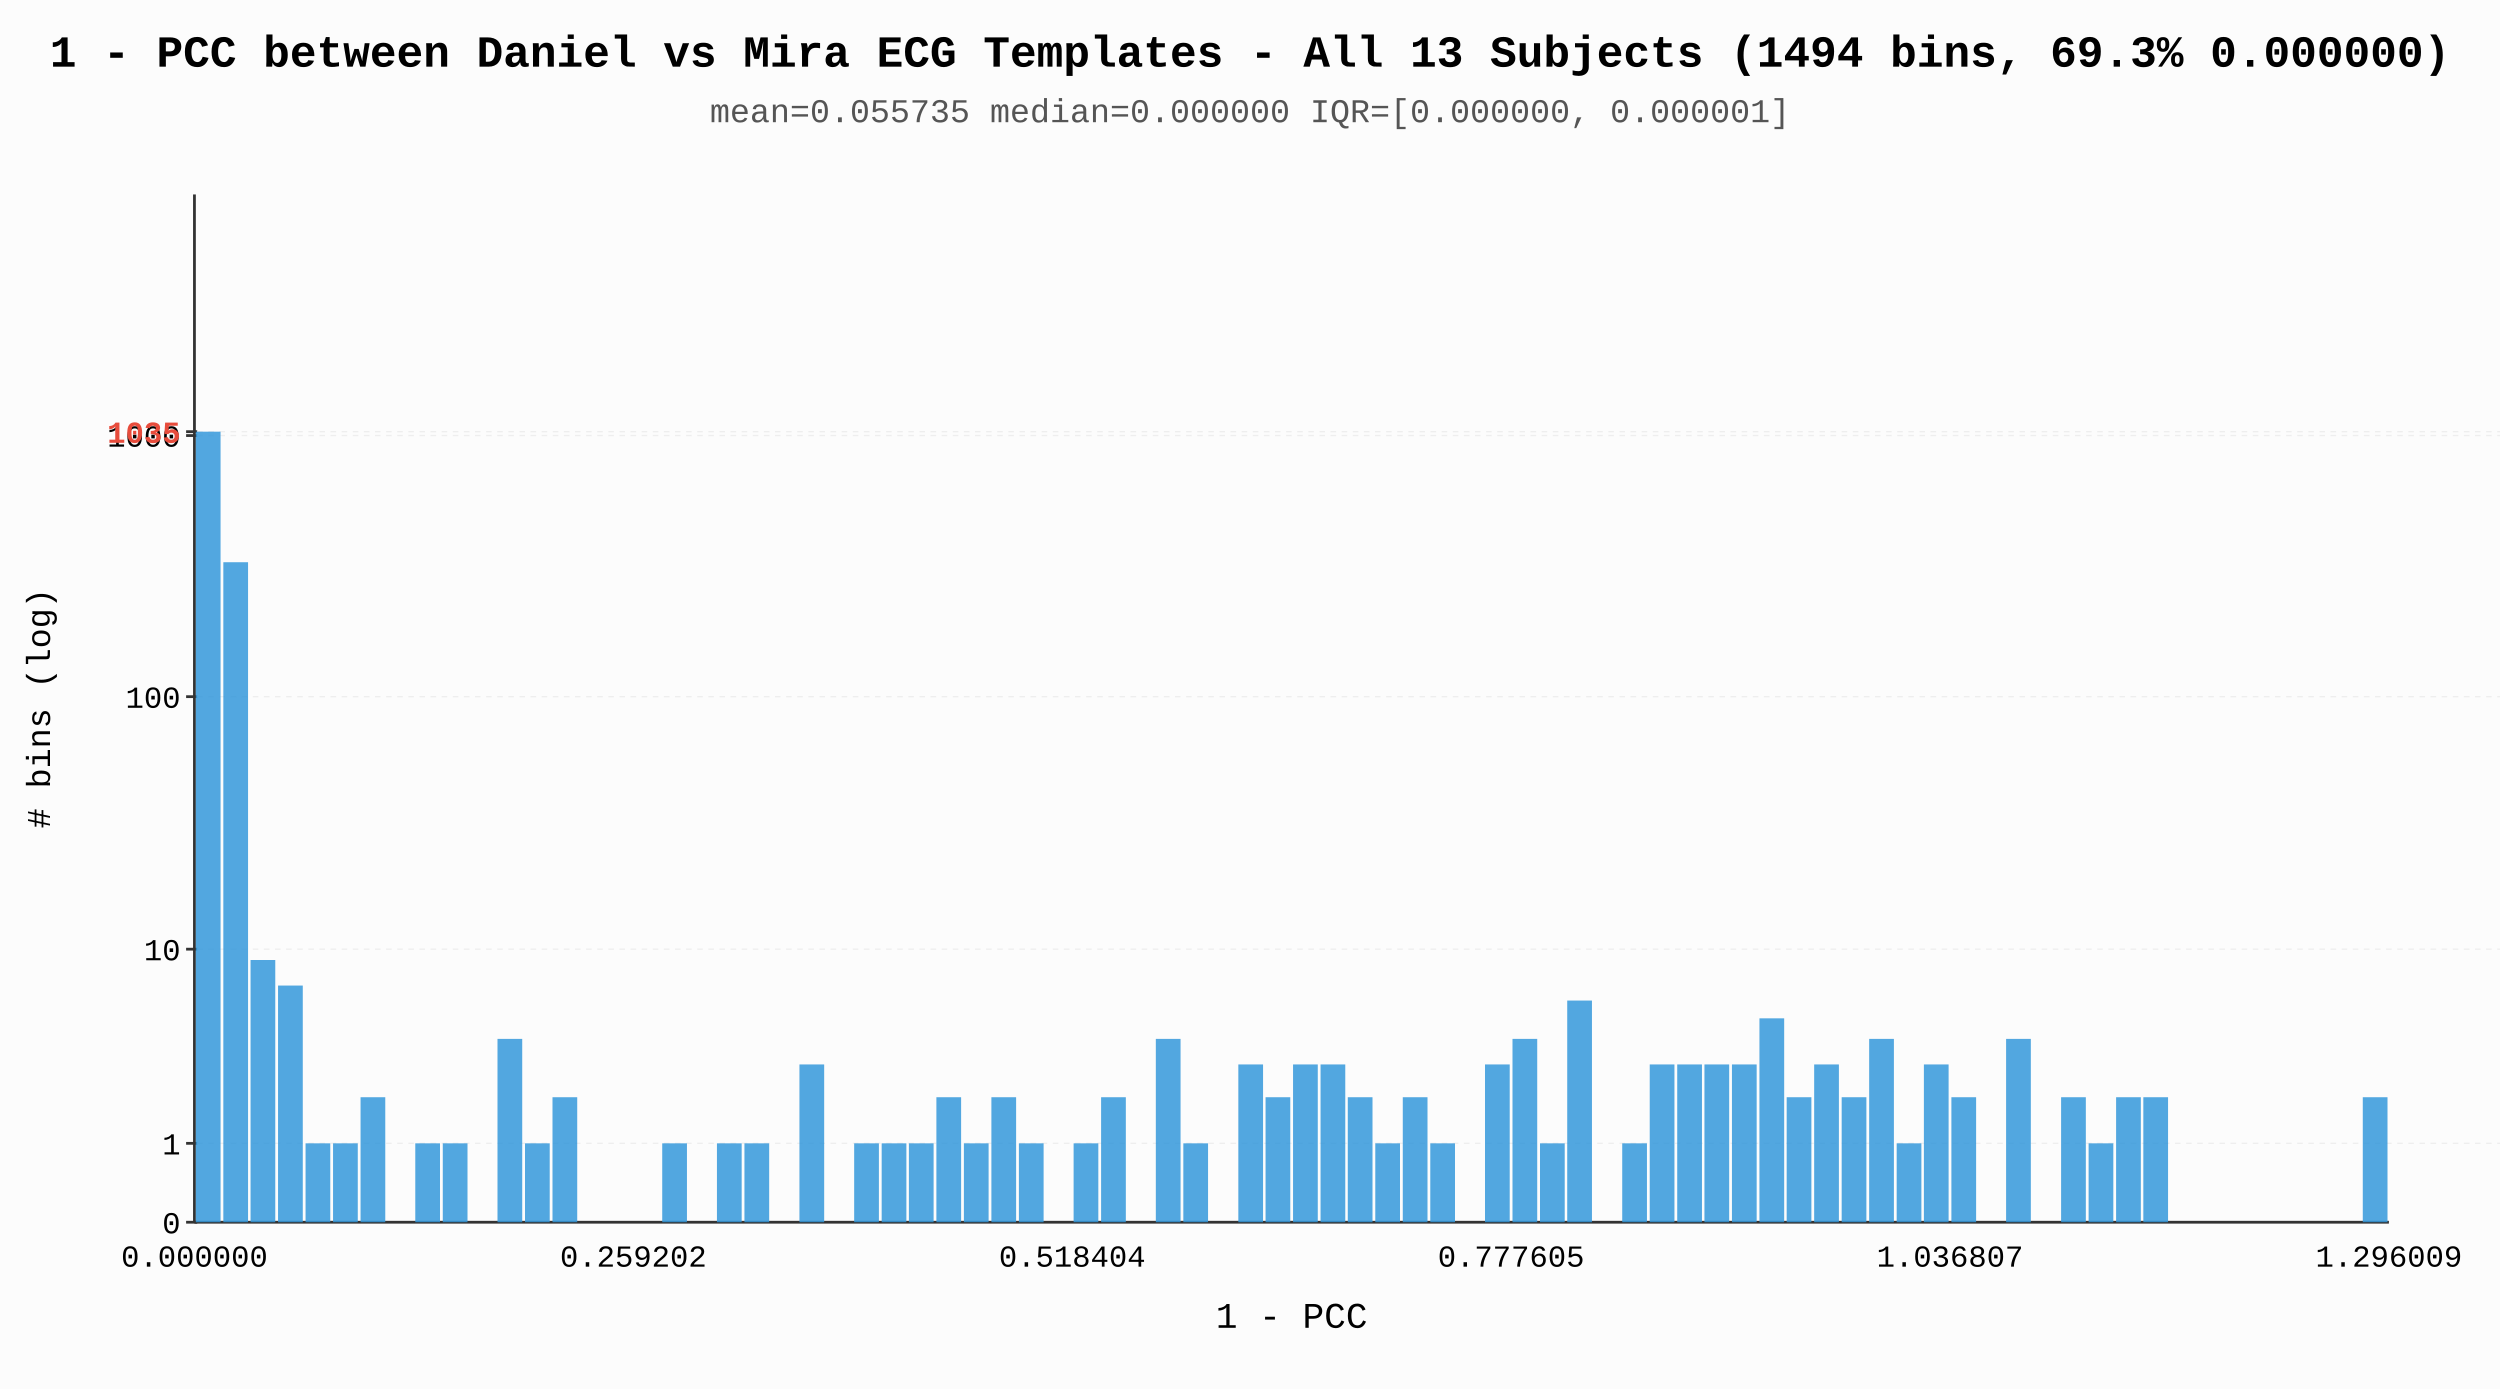
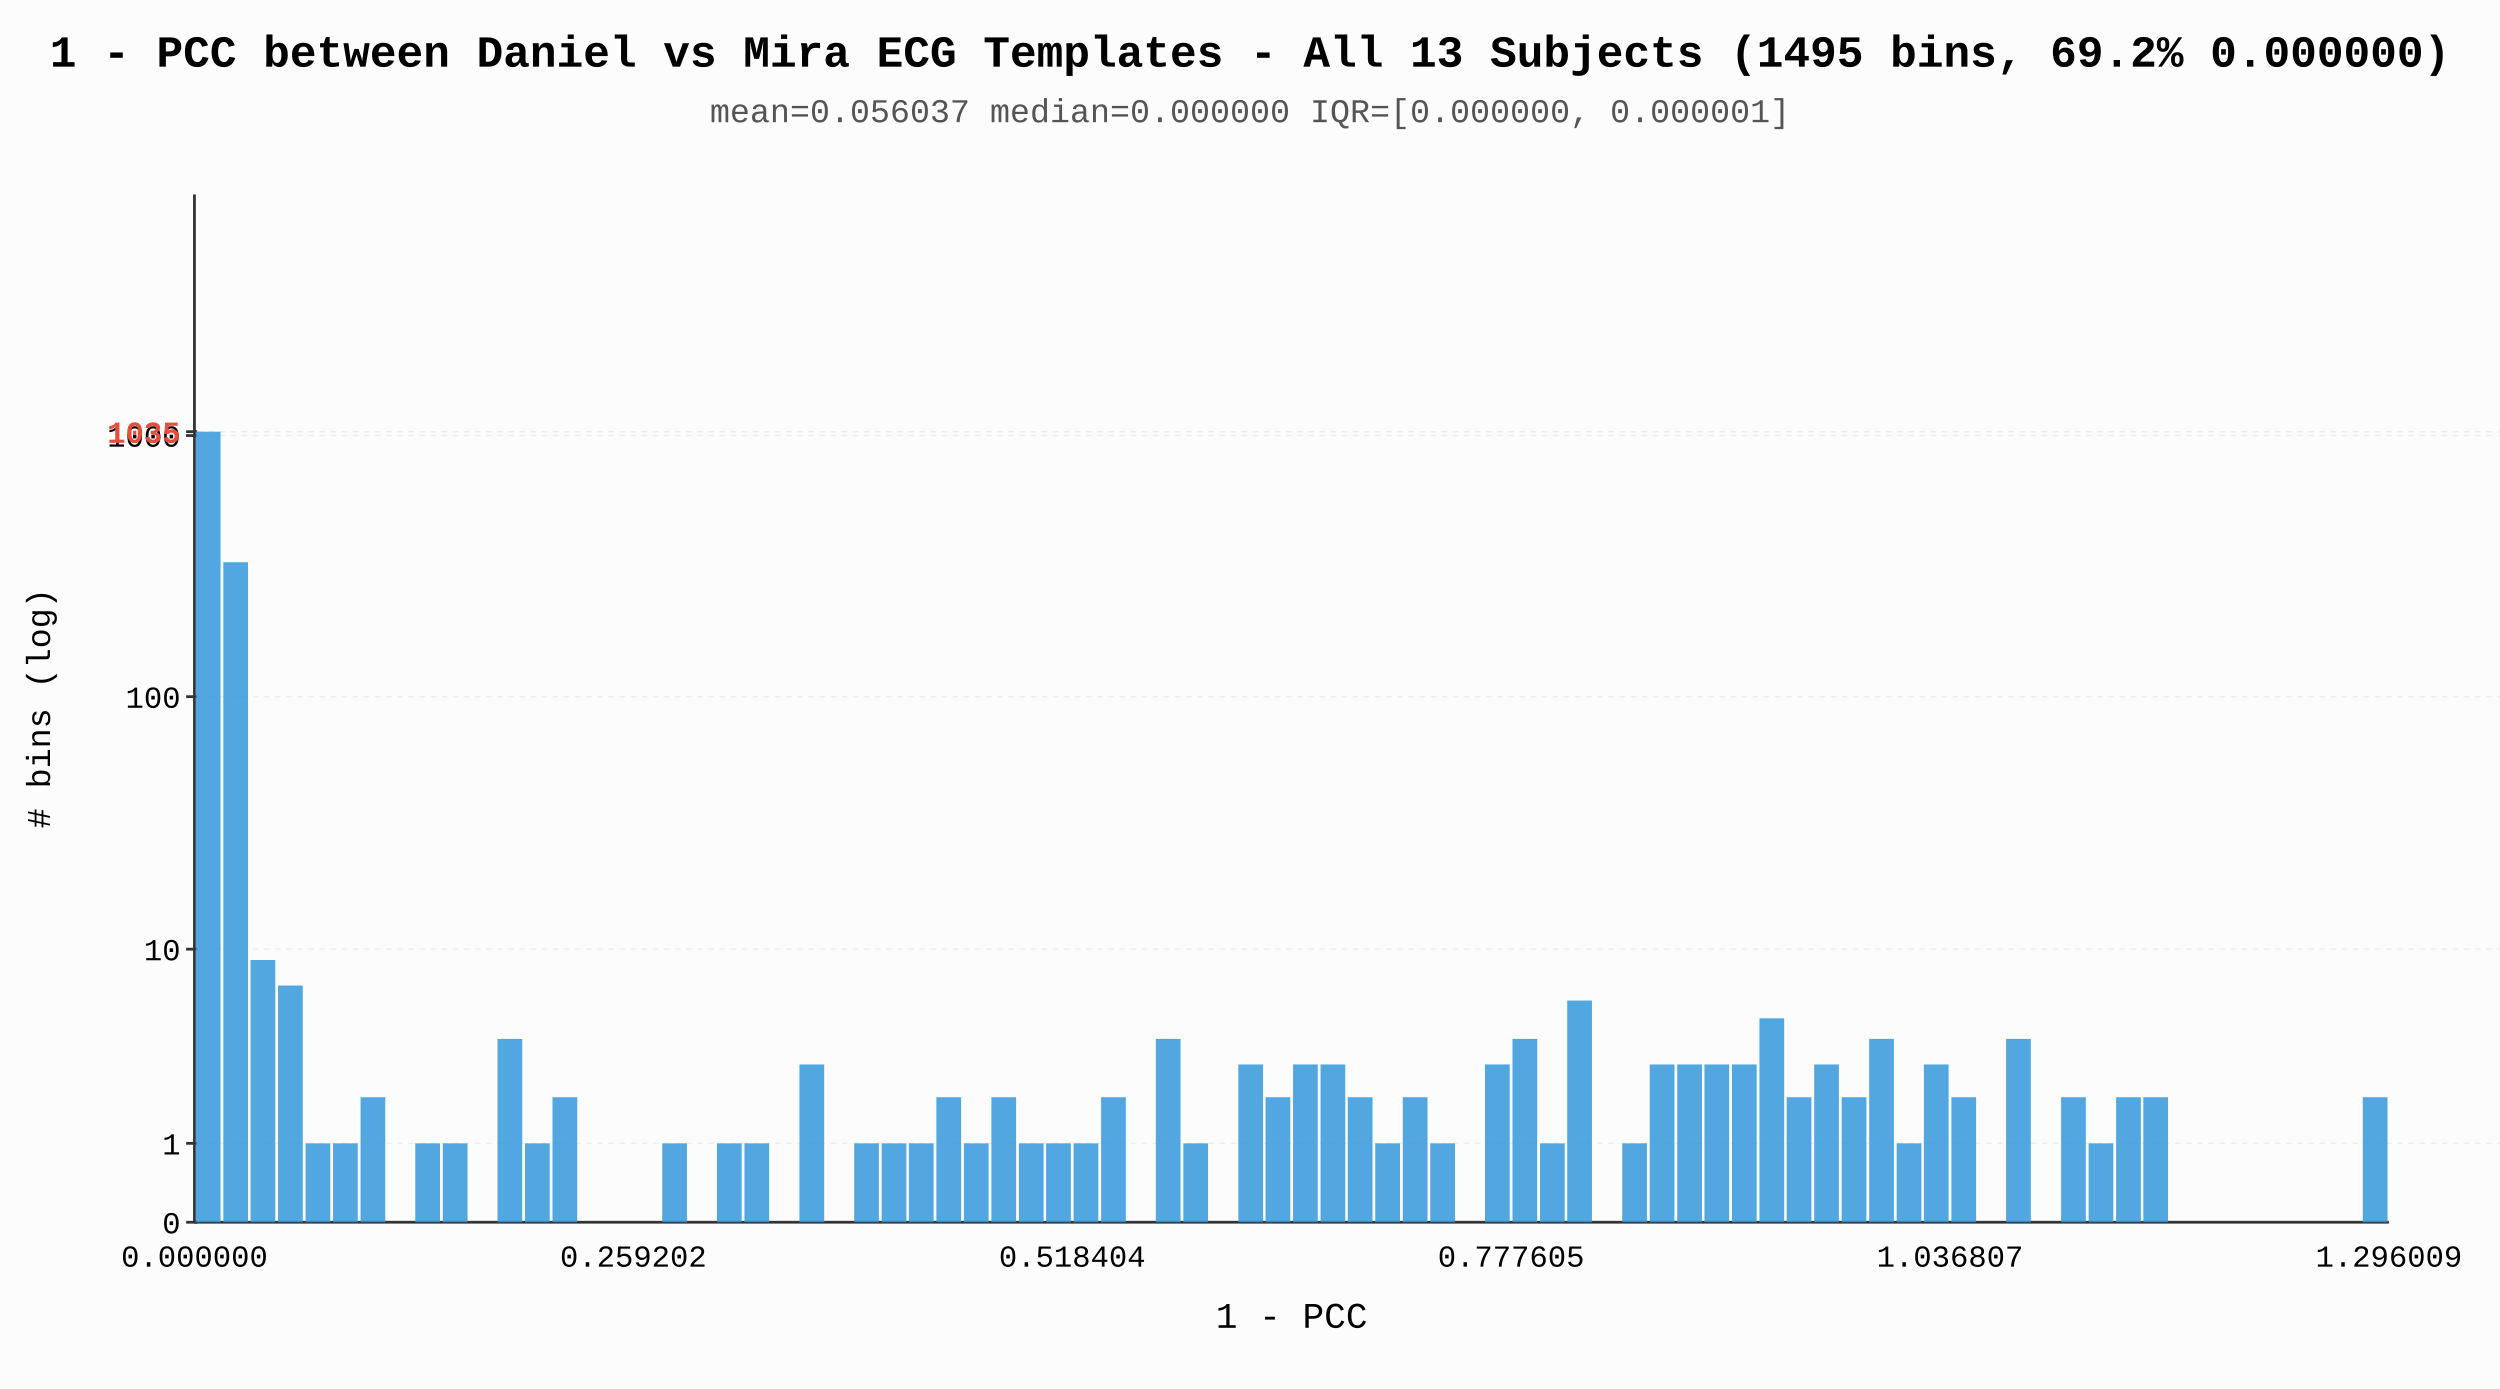
<svg xmlns="http://www.w3.org/2000/svg" width="900" height="500">
  <style>
  text { font-family: Consolas, 'Courier New', monospace; }
  .title { font-size: 16px; font-weight: bold; }
  .stats { font-size: 12px; fill: #555; }
  .tick { font-size: 11px; }
  .axis-label { font-size: 13px; }
  .y-axis-label { font-size: 12px; }
</style>
  <rect width="100%" height="100%" fill="#fcfcfc" />
-   <text x="450" y="24" text-anchor="middle" class="title">1 - PCC between Daniel vs Mira ECG Templates - All 13 Subjects (1494 bins, 69.3% 0.000000)</text>
-   <text x="450" y="44" text-anchor="middle" class="stats">mean=0.055735  median=0.000000  IQR=[0.000000, 0.000001]</text>
+   <text x="450" y="24" text-anchor="middle" class="title">1 - PCC between Daniel vs Mira ECG Templates - All 13 Subjects (1495 bins, 69.2% 0.000000)</text>
+   <text x="450" y="44" text-anchor="middle" class="stats">mean=0.056037  median=0.000000  IQR=[0.000000, 0.000001]</text>
  <line x1="70" y1="70" x2="70" y2="440" stroke="#333" stroke-width="1" />
  <line x1="70" y1="440" x2="860" y2="440" stroke="#333" stroke-width="1" />
  <text x="18" y="255" text-anchor="middle" class="y-axis-label" transform="rotate(-90 18,255)"># bins (log)</text>
  <line x1="67" y1="440.0" x2="71" y2="440.0" stroke="#333" stroke-width="1" />
  <text x="65" y="444.0" text-anchor="end" class="tick">0</text>
  <line x1="67" y1="411.6" x2="71" y2="411.6" stroke="#333" stroke-width="1" />
  <text x="65" y="415.6" text-anchor="end" class="tick">1</text>
  <line x1="71" y1="411.6" x2="10069" y2="411.6" stroke="#eee" stroke-width="0.5" stroke-dasharray="2,2" />
  <line x1="67" y1="341.7" x2="71" y2="341.7" stroke="#333" stroke-width="1" />
  <text x="65" y="345.7" text-anchor="end" class="tick">10</text>
  <line x1="71" y1="341.7" x2="10069" y2="341.7" stroke="#eee" stroke-width="0.5" stroke-dasharray="2,2" />
  <line x1="67" y1="250.8" x2="71" y2="250.8" stroke="#333" stroke-width="1" />
  <text x="65" y="254.8" text-anchor="end" class="tick">100</text>
  <line x1="71" y1="250.8" x2="10069" y2="250.8" stroke="#eee" stroke-width="0.5" stroke-dasharray="2,2" />
  <line x1="67" y1="156.8" x2="71" y2="156.8" stroke="#333" stroke-width="1" />
  <text x="65" y="160.8" text-anchor="end" class="tick">1000</text>
  <line x1="71" y1="156.8" x2="10069" y2="156.8" stroke="#eee" stroke-width="0.5" stroke-dasharray="2,2" />
  <line x1="67" y1="155.4" x2="71" y2="155.4" stroke="#333" stroke-width="1" />
  <text x="65" y="159.4" text-anchor="end" class="tick" fill="#e74c3c" font-weight="bold">1035</text>
  <line x1="71" y1="155.4" x2="10069" y2="155.4" stroke="#eee" stroke-width="0.5" stroke-dasharray="2,2" />
  <rect x="70.5" y="155.4" width="8.9" height="284.6" fill="#3498db" fill-opacity="0.85" />
  <rect x="80.4" y="202.4" width="8.9" height="237.6" fill="#3498db" fill-opacity="0.85" />
  <rect x="90.2" y="345.6" width="8.9" height="94.4" fill="#3498db" fill-opacity="0.85" />
  <rect x="100.1" y="354.8" width="8.9" height="85.2" fill="#3498db" fill-opacity="0.85" />
  <rect x="110.0" y="411.6" width="8.9" height="28.4" fill="#3498db" fill-opacity="0.85" />
  <rect x="119.9" y="411.6" width="8.9" height="28.4" fill="#3498db" fill-opacity="0.85" />
  <rect x="129.8" y="395.0" width="8.9" height="45.0" fill="#3498db" fill-opacity="0.85" />
  <rect x="149.5" y="411.6" width="8.9" height="28.4" fill="#3498db" fill-opacity="0.85" />
  <rect x="159.4" y="411.6" width="8.9" height="28.4" fill="#3498db" fill-opacity="0.85" />
  <rect x="179.1" y="374.0" width="8.9" height="66.0" fill="#3498db" fill-opacity="0.85" />
  <rect x="189.0" y="411.6" width="8.9" height="28.4" fill="#3498db" fill-opacity="0.85" />
  <rect x="198.9" y="395.0" width="8.9" height="45.0" fill="#3498db" fill-opacity="0.85" />
  <rect x="238.4" y="411.6" width="8.9" height="28.4" fill="#3498db" fill-opacity="0.85" />
  <rect x="258.1" y="411.6" width="8.9" height="28.4" fill="#3498db" fill-opacity="0.85" />
  <rect x="268.0" y="411.6" width="8.9" height="28.4" fill="#3498db" fill-opacity="0.85" />
  <rect x="287.8" y="383.2" width="8.9" height="56.8" fill="#3498db" fill-opacity="0.85" />
  <rect x="307.5" y="411.6" width="8.9" height="28.4" fill="#3498db" fill-opacity="0.85" />
  <rect x="317.4" y="411.6" width="8.9" height="28.4" fill="#3498db" fill-opacity="0.85" />
  <rect x="327.2" y="411.6" width="8.9" height="28.4" fill="#3498db" fill-opacity="0.85" />
  <rect x="337.1" y="395.0" width="8.9" height="45.0" fill="#3498db" fill-opacity="0.85" />
  <rect x="347.0" y="411.6" width="8.9" height="28.4" fill="#3498db" fill-opacity="0.85" />
  <rect x="356.9" y="395.0" width="8.9" height="45.0" fill="#3498db" fill-opacity="0.85" />
  <rect x="366.8" y="411.6" width="8.9" height="28.4" fill="#3498db" fill-opacity="0.85" />
+   <rect x="376.6" y="411.6" width="8.9" height="28.4" fill="#3498db" fill-opacity="0.85" />
  <rect x="386.5" y="411.6" width="8.9" height="28.4" fill="#3498db" fill-opacity="0.85" />
  <rect x="396.4" y="395.0" width="8.9" height="45.0" fill="#3498db" fill-opacity="0.85" />
  <rect x="416.1" y="374.0" width="8.9" height="66.0" fill="#3498db" fill-opacity="0.85" />
  <rect x="426.0" y="411.6" width="8.9" height="28.4" fill="#3498db" fill-opacity="0.85" />
  <rect x="445.8" y="383.2" width="8.9" height="56.8" fill="#3498db" fill-opacity="0.85" />
  <rect x="455.6" y="395.0" width="8.9" height="45.0" fill="#3498db" fill-opacity="0.85" />
  <rect x="465.5" y="383.2" width="8.9" height="56.8" fill="#3498db" fill-opacity="0.85" />
  <rect x="475.4" y="383.2" width="8.9" height="56.8" fill="#3498db" fill-opacity="0.85" />
  <rect x="485.2" y="395.0" width="8.9" height="45.0" fill="#3498db" fill-opacity="0.85" />
  <rect x="495.1" y="411.6" width="8.9" height="28.4" fill="#3498db" fill-opacity="0.85" />
  <rect x="505.0" y="395.0" width="8.9" height="45.0" fill="#3498db" fill-opacity="0.85" />
  <rect x="514.9" y="411.6" width="8.9" height="28.4" fill="#3498db" fill-opacity="0.85" />
  <rect x="534.6" y="383.2" width="8.9" height="56.8" fill="#3498db" fill-opacity="0.85" />
  <rect x="544.5" y="374.0" width="8.9" height="66.0" fill="#3498db" fill-opacity="0.85" />
  <rect x="554.4" y="411.6" width="8.9" height="28.4" fill="#3498db" fill-opacity="0.85" />
  <rect x="564.2" y="360.2" width="8.9" height="79.8" fill="#3498db" fill-opacity="0.85" />
  <rect x="584.0" y="411.6" width="8.9" height="28.4" fill="#3498db" fill-opacity="0.85" />
  <rect x="593.9" y="383.2" width="8.9" height="56.8" fill="#3498db" fill-opacity="0.85" />
  <rect x="603.8" y="383.2" width="8.9" height="56.8" fill="#3498db" fill-opacity="0.85" />
  <rect x="613.6" y="383.2" width="8.9" height="56.8" fill="#3498db" fill-opacity="0.85" />
  <rect x="623.5" y="383.2" width="8.9" height="56.8" fill="#3498db" fill-opacity="0.85" />
  <rect x="633.4" y="366.6" width="8.9" height="73.4" fill="#3498db" fill-opacity="0.85" />
  <rect x="643.2" y="395.0" width="8.9" height="45.0" fill="#3498db" fill-opacity="0.85" />
  <rect x="653.1" y="383.2" width="8.9" height="56.8" fill="#3498db" fill-opacity="0.85" />
  <rect x="663.0" y="395.0" width="8.9" height="45.0" fill="#3498db" fill-opacity="0.85" />
  <rect x="672.9" y="374.0" width="8.9" height="66.0" fill="#3498db" fill-opacity="0.85" />
  <rect x="682.8" y="411.6" width="8.9" height="28.4" fill="#3498db" fill-opacity="0.85" />
  <rect x="692.6" y="383.2" width="8.9" height="56.8" fill="#3498db" fill-opacity="0.85" />
  <rect x="702.5" y="395.0" width="8.9" height="45.0" fill="#3498db" fill-opacity="0.85" />
  <rect x="722.2" y="374.0" width="8.9" height="66.0" fill="#3498db" fill-opacity="0.85" />
  <rect x="742.0" y="395.0" width="8.9" height="45.0" fill="#3498db" fill-opacity="0.85" />
  <rect x="751.9" y="411.6" width="8.9" height="28.4" fill="#3498db" fill-opacity="0.85" />
  <rect x="761.8" y="395.0" width="8.9" height="45.0" fill="#3498db" fill-opacity="0.85" />
  <rect x="771.6" y="395.0" width="8.9" height="45.0" fill="#3498db" fill-opacity="0.85" />
  <rect x="850.6" y="395.0" width="8.9" height="45.0" fill="#3498db" fill-opacity="0.85" />
  <text x="70.0" y="456" text-anchor="middle" class="tick">0.000000</text>
  <text x="228.0" y="456" text-anchor="middle" class="tick">0.259202</text>
  <text x="386.0" y="456" text-anchor="middle" class="tick">0.518404</text>
  <text x="544.0" y="456" text-anchor="middle" class="tick">0.777605</text>
  <text x="702.0" y="456" text-anchor="middle" class="tick">1.036807</text>
  <text x="860.0" y="456" text-anchor="middle" class="tick">1.296009</text>
  <text x="465" y="478" text-anchor="middle" class="axis-label">1 - PCC</text>
</svg>
